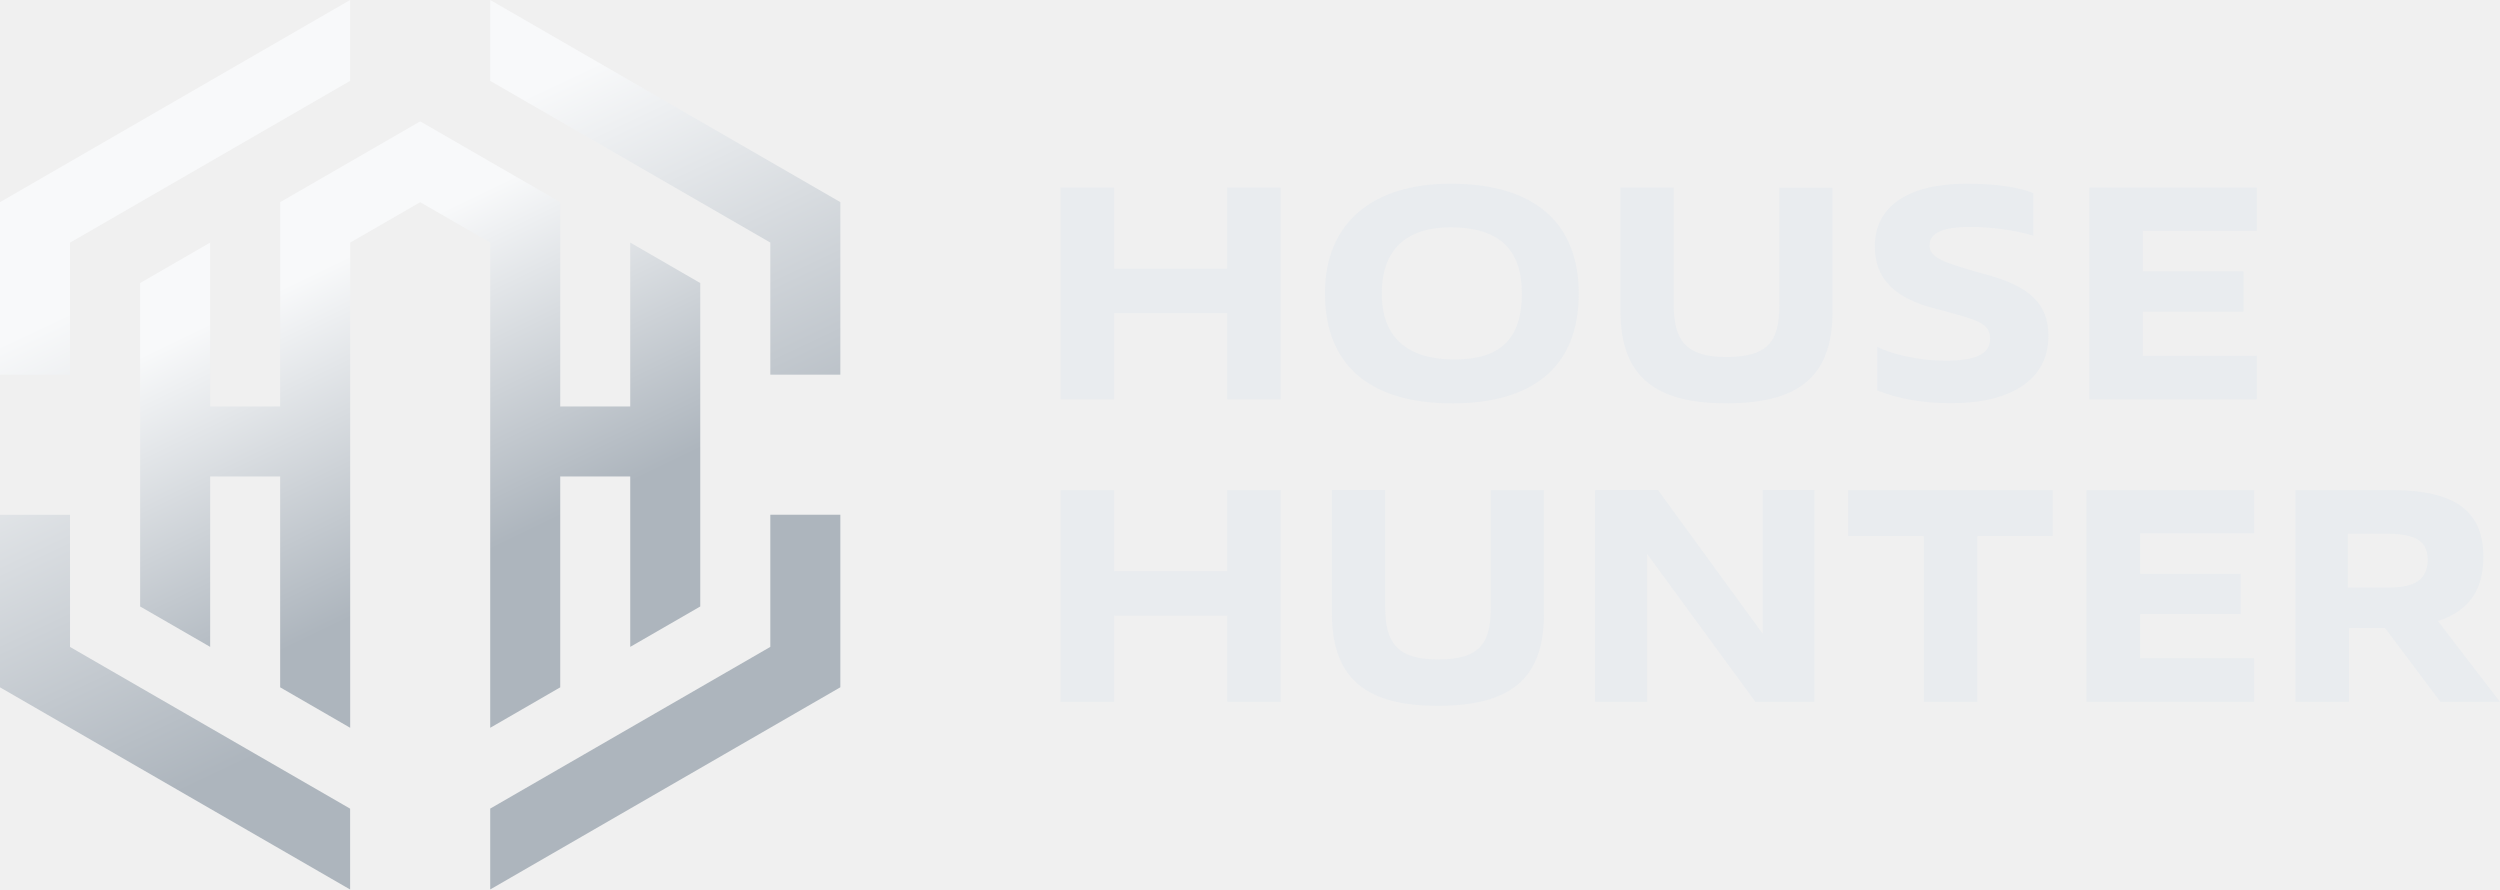
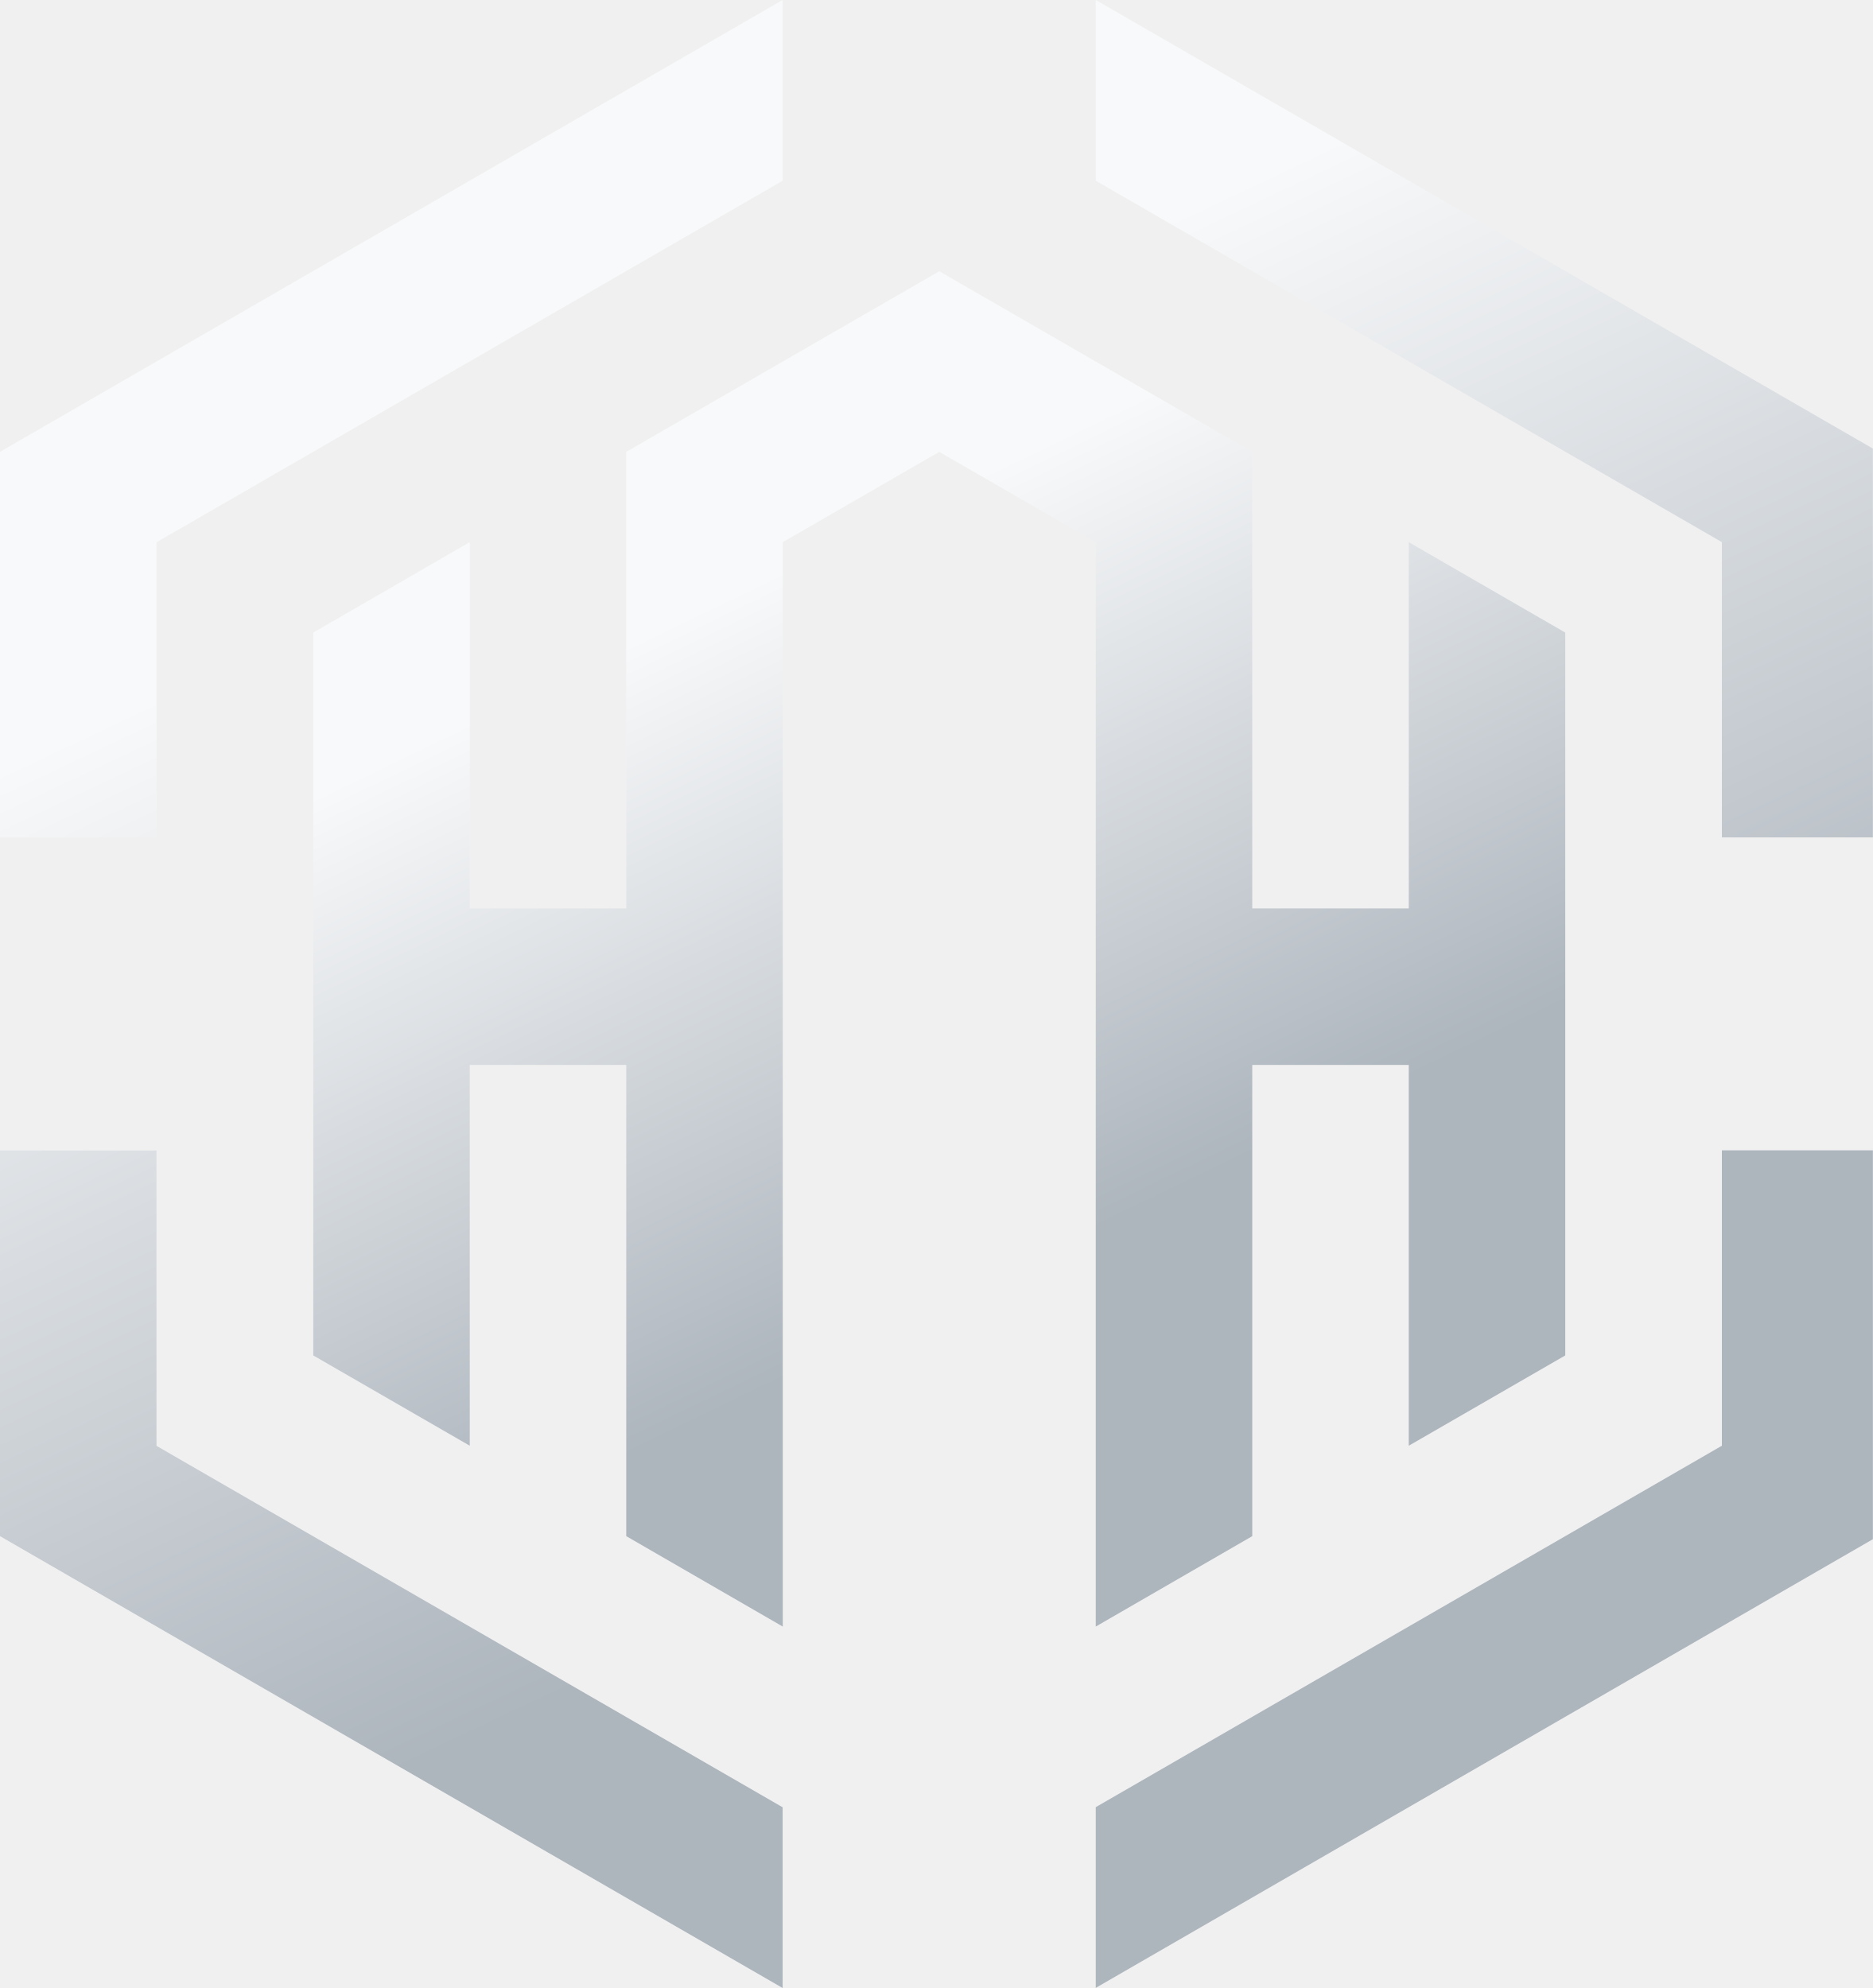
- <svg xmlns="http://www.w3.org/2000/svg" xmlns:xlink="http://www.w3.org/1999/xlink" id="_Слой_2" data-name="Слой 2" viewBox="0 0 435.63 155">
+ <svg xmlns="http://www.w3.org/2000/svg" width="146" height="155" viewBox="0 0 146 155" fill="none">
+   <g clip-path="url(#clip0_56_2)">
+     <path d="M85.42 0V14.09L134.23 42.27V65.29H146.43V35.22L85.42 0ZM134.23 89.7V112.72L85.42 140.9V154.99L146.43 119.76V89.69H134.23V89.7ZM12.21 89.7H0V119.77L61.01 155V140.91L12.2 112.73V89.71L12.21 89.7ZM0 35.23V65.3H12.2V42.28L61.01 14.09V0L0 35.23Z" fill="url(#paint0_linear_56_2)" />
+     <path d="M85.42 126.82L97.62 119.77V83.03H109.82V112.72L122.02 105.68V49.32L109.82 42.27V70.83H97.62V35.23L85.42 28.19L73.22 21.15L61.02 28.19L48.82 35.23V70.83H36.62V42.27L24.42 49.32V105.68L36.62 112.72V83.03H48.82V119.77L61.02 126.82V42.27L73.22 35.23L85.42 42.27V126.82Z" fill="url(#paint1_linear_56_2)" />
+   </g>
  <defs>
-     <style>
-       .cls-1 {
-         fill: url(#_Безымянный_градиент_2);
-       }
- 
-       .cls-2 {
-         fill: url(#_Безымянный_градиент_2-2);
-       }
- 
-       .cls-3 {
-         fill: #e9ecef;
-       }
-     </style>
-     <linearGradient id="_Безымянный_градиент_2" data-name="Безымянный градиент 2" x1="40.69" y1="145.32" x2="106.01" y2="7.12" gradientTransform="translate(0 154) scale(1 -1)" gradientUnits="userSpaceOnUse">
-       <stop offset=".19" stop-color="#f8f9fa" />
-       <stop offset=".74" stop-color="#adb5bd" />
+     <linearGradient id="paint0_linear_56_2" x1="40.69" y1="8.68" x2="106.01" y2="146.88" gradientUnits="userSpaceOnUse">
+       <stop offset="0.19" stop-color="#F8F9FA" />
+       <stop offset="0.74" stop-color="#ADB5BD" />
    </linearGradient>
-     <linearGradient id="_Безымянный_градиент_2-2" data-name="Безымянный градиент 2" x1="49.34" y1="125.88" x2="94.51" y2="32.44" xlink:href="#_Безымянный_градиент_2" />
+     <linearGradient id="paint1_linear_56_2" x1="49.34" y1="28.12" x2="94.51" y2="121.56" gradientUnits="userSpaceOnUse">
+       <stop offset="0.19" stop-color="#F8F9FA" />
+       <stop offset="0.74" stop-color="#ADB5BD" />
+     </linearGradient>
+     <clipPath id="clip0_56_2">
+       <rect width="146" height="155" fill="white" />
+     </clipPath>
  </defs>
-   <g id="LOGO">
-     <g>
-       <path class="cls-1" d="m85.42,0v14.09l48.81,28.18v23.02h12.2v-30.07L85.42,0Zm48.81,89.7v23.02l-48.81,28.18v14.09l61.01-35.23v-30.07h-12.2Zm-122.02,0H0v30.07l61.01,35.23v-14.09l-48.81-28.18v-23.02ZM0,35.23v30.07h12.2v-23.02L61.01,14.09V0L0,35.23Z" />
-       <path class="cls-2" d="m85.42,126.82l12.2-7.05v-36.74h12.2v29.69l12.2-7.04v-56.36l-12.2-7.05v28.56h-12.2v-35.6l-12.2-7.04-12.2-7.04-12.2,7.04-12.2,7.04v35.6h-12.2v-28.56l-12.2,7.05v56.36l12.2,7.04v-29.69h12.2v36.74l12.2,7.05V42.27l12.2-7.04,12.2,7.04v84.55Z" />
-       <path class="cls-3" d="m223.18,69.59h-9.33v-15.02h-19.71v15.02h-9.33v-36.9h9.33v14.13h19.71v-14.13h9.33v36.9Z" />
-       <path class="cls-3" d="m230.87,51.15c0-12.44,8.43-19.14,21.93-19.14,15.02,0,22.3,7.22,22.3,19.14,0,13.23-8.54,19.14-22.03,19.14-14.34,0-22.19-6.64-22.19-19.14h0Zm34.32,0c0-7.86-4.16-11.54-12.44-11.54-7.59,0-11.97,3.8-11.97,11.54s4.58,11.49,12.65,11.49,11.76-3.64,11.76-11.49Z" />
-       <path class="cls-3" d="m310.04,32.7h9.28v21.61c0,11.55-6.17,15.97-18.5,15.97-11.65,0-18.45-4.06-18.45-16.03v-21.56h9.28v20.35c0,6.17,2.01,9.17,9.17,9.17,7.64,0,9.23-3.06,9.23-9.17v-20.35h0Z" />
-       <path class="cls-3" d="m327.11,60.42c2.05,1.11,6.7,2.43,12.02,2.43s7.64-1.27,7.64-3.8c0-2.69-2.05-3.21-7.75-4.8l-1.63-.42c-7.75-1.95-10.7-5.64-10.7-10.91,0-7.01,5.9-10.91,15.97-10.91,5.75,0,9.38.74,11.65,1.63v7.43c-3.38-1.05-7.69-1.53-11.07-1.53-4.69,0-7.01,1.06-7.01,3.21,0,2.26,2.64,3,8.96,4.85l1.74.47c8.17,2.37,10.01,6.06,10.01,10.54,0,7.54-6.53,11.65-16.92,11.65-5.43,0-9.54-.9-12.91-2.22v-7.64h0Z" />
-       <path class="cls-3" d="m393.26,69.59h-29.21v-36.9h29.21v7.54h-19.87v7.06h17.55v7.01h-17.55v7.7h19.87v7.59Z" />
-       <path class="cls-3" d="m223.18,122.3h-9.33v-15.02h-19.71v15.02h-9.33v-36.9h9.33v14.13h19.71v-14.13h9.33v36.9Z" />
-       <path class="cls-3" d="m259.76,85.41h9.28v21.61c0,11.54-6.17,15.97-18.5,15.97-11.65,0-18.45-4.06-18.45-16.03v-21.56h9.28v20.34c0,6.17,2.01,9.17,9.17,9.17,7.64,0,9.23-3.06,9.23-9.17v-20.34h-.01Z" />
-       <path class="cls-3" d="m316.16,122.3h-10.28l-18.87-25.78v25.78h-9.06v-36.9h10.96l18.24,25.03v-25.03h9.02v36.9Z" />
-       <path class="cls-3" d="m344.56,122.3h-9.33v-28.89h-13.18v-8.01h35.63v8.01h-13.12v28.89Z" />
-       <path class="cls-3" d="m392.79,122.3h-29.21v-36.9h29.21v7.54h-19.87v7.06h17.55v7.01h-17.55v7.69h19.87v7.59Z" />
-       <path class="cls-3" d="m400,85.41h16.87c11.44,0,15.86,4.01,15.86,11.65,0,5.69-2.43,9.33-7.91,11.17l10.81,14.07h-10.39l-9.65-12.86h-6.27v12.86h-9.33v-36.9h0Zm9.12,16.97h7.22c4.43,0,6.69-1.42,6.69-4.8,0-3.16-1.84-4.58-7.27-4.58h-6.64v9.38h0Z" />
-     </g>
-   </g>
</svg>
